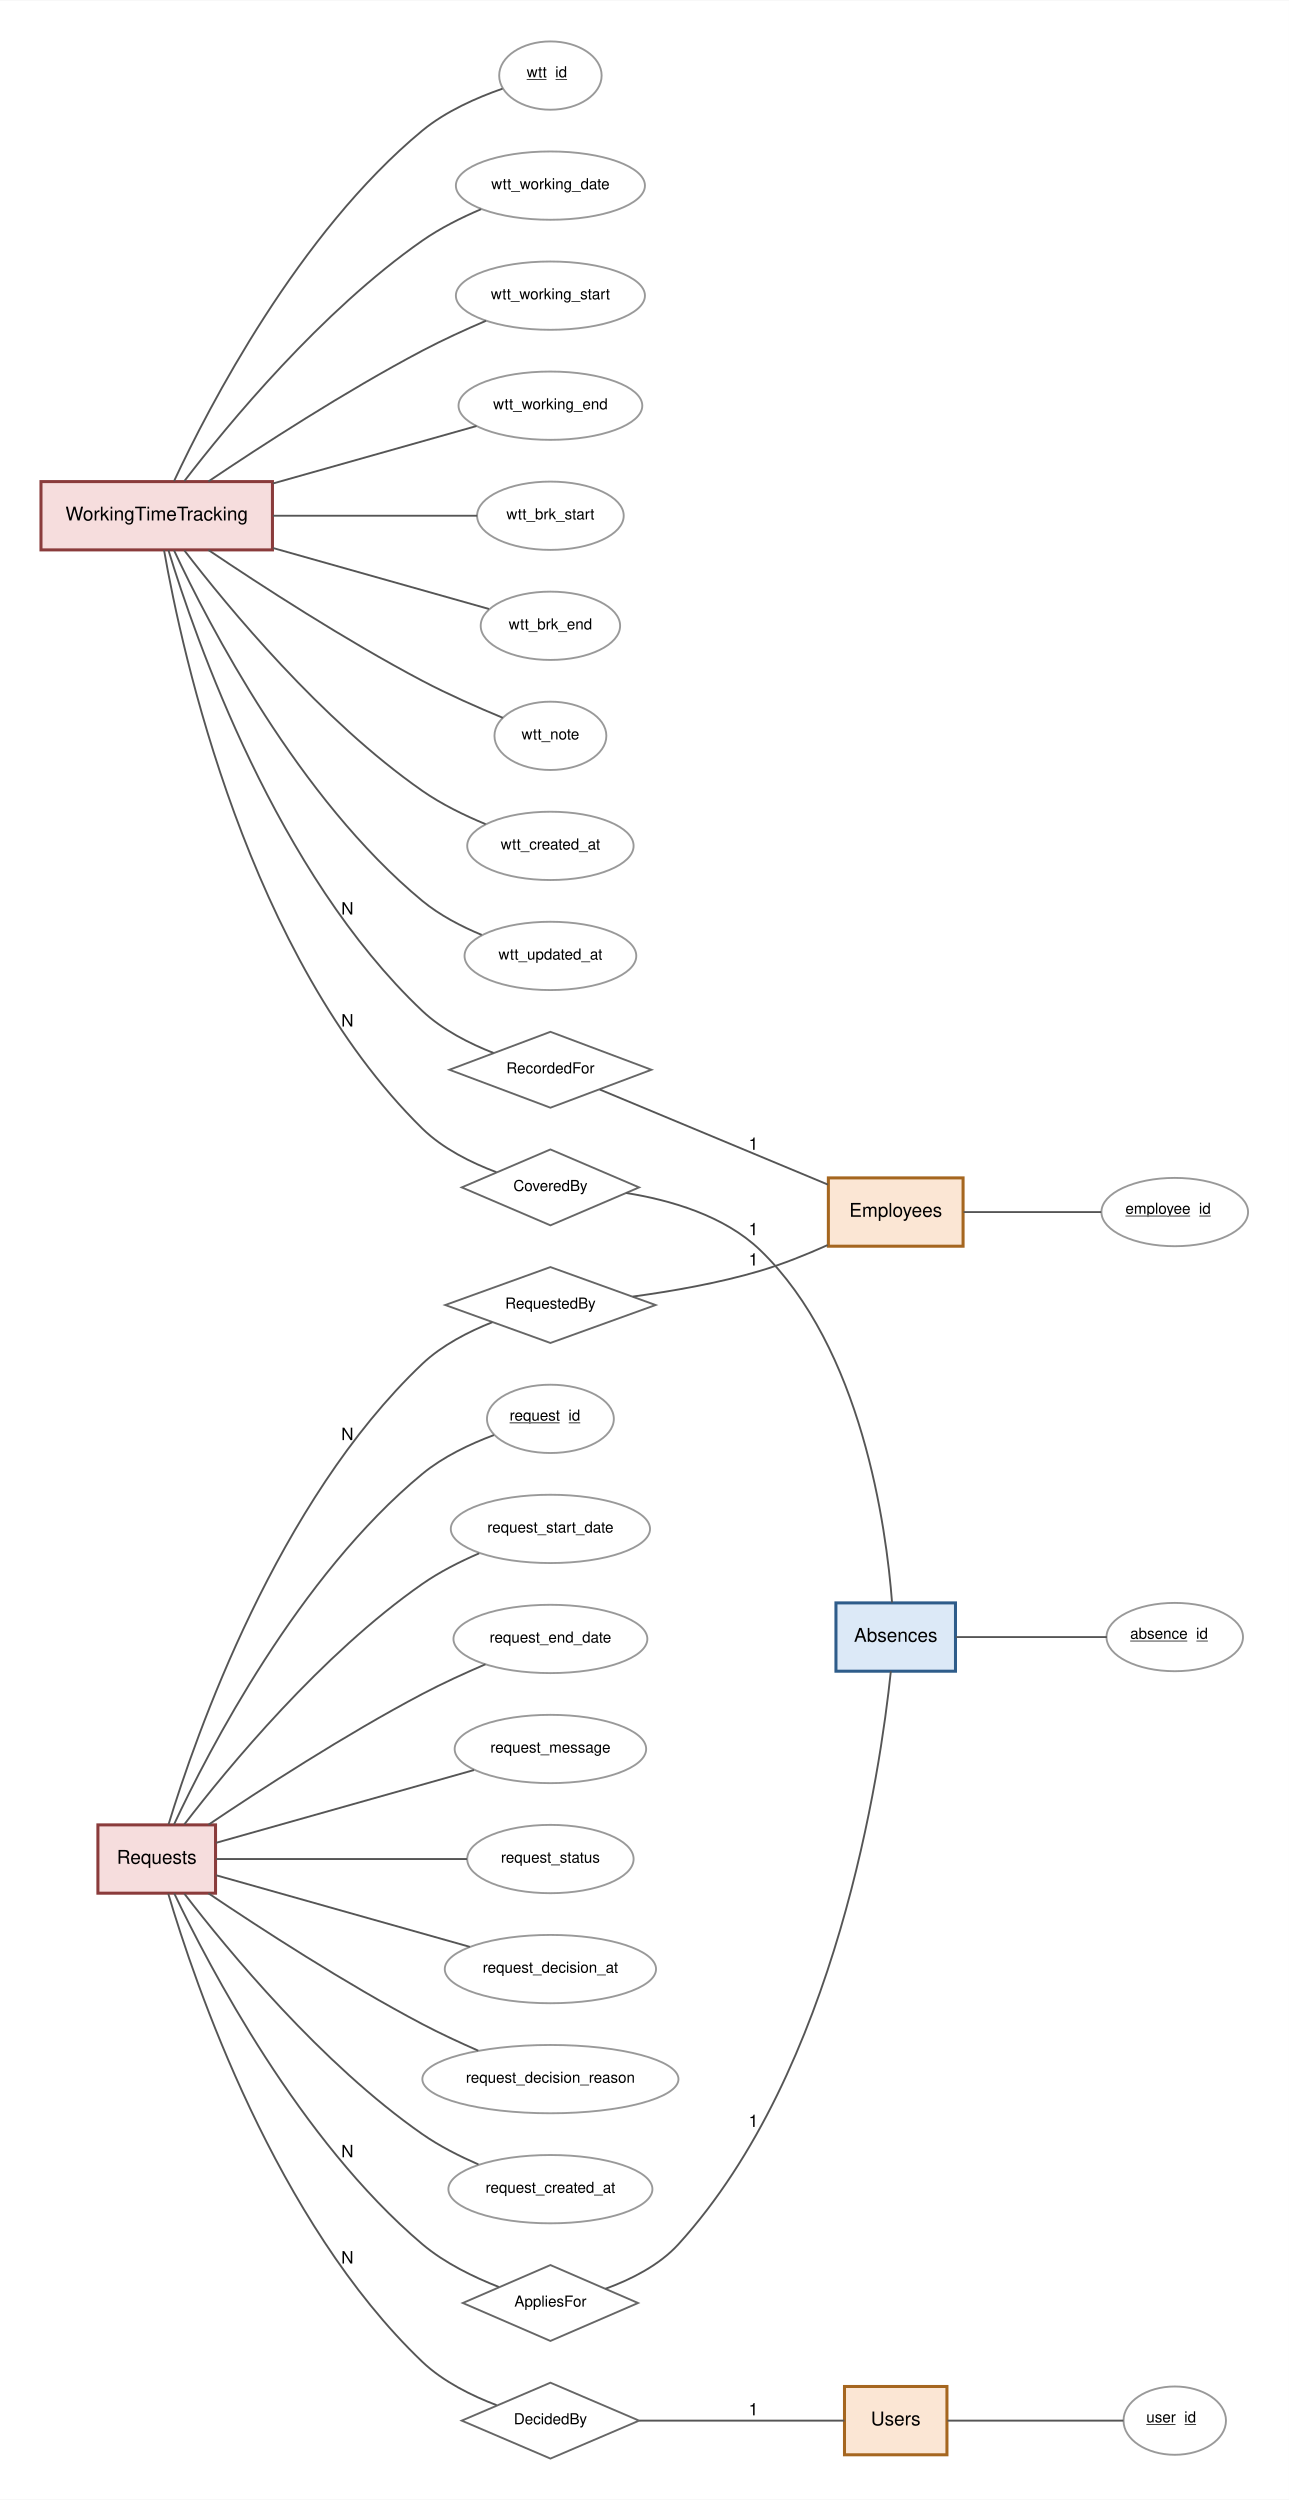
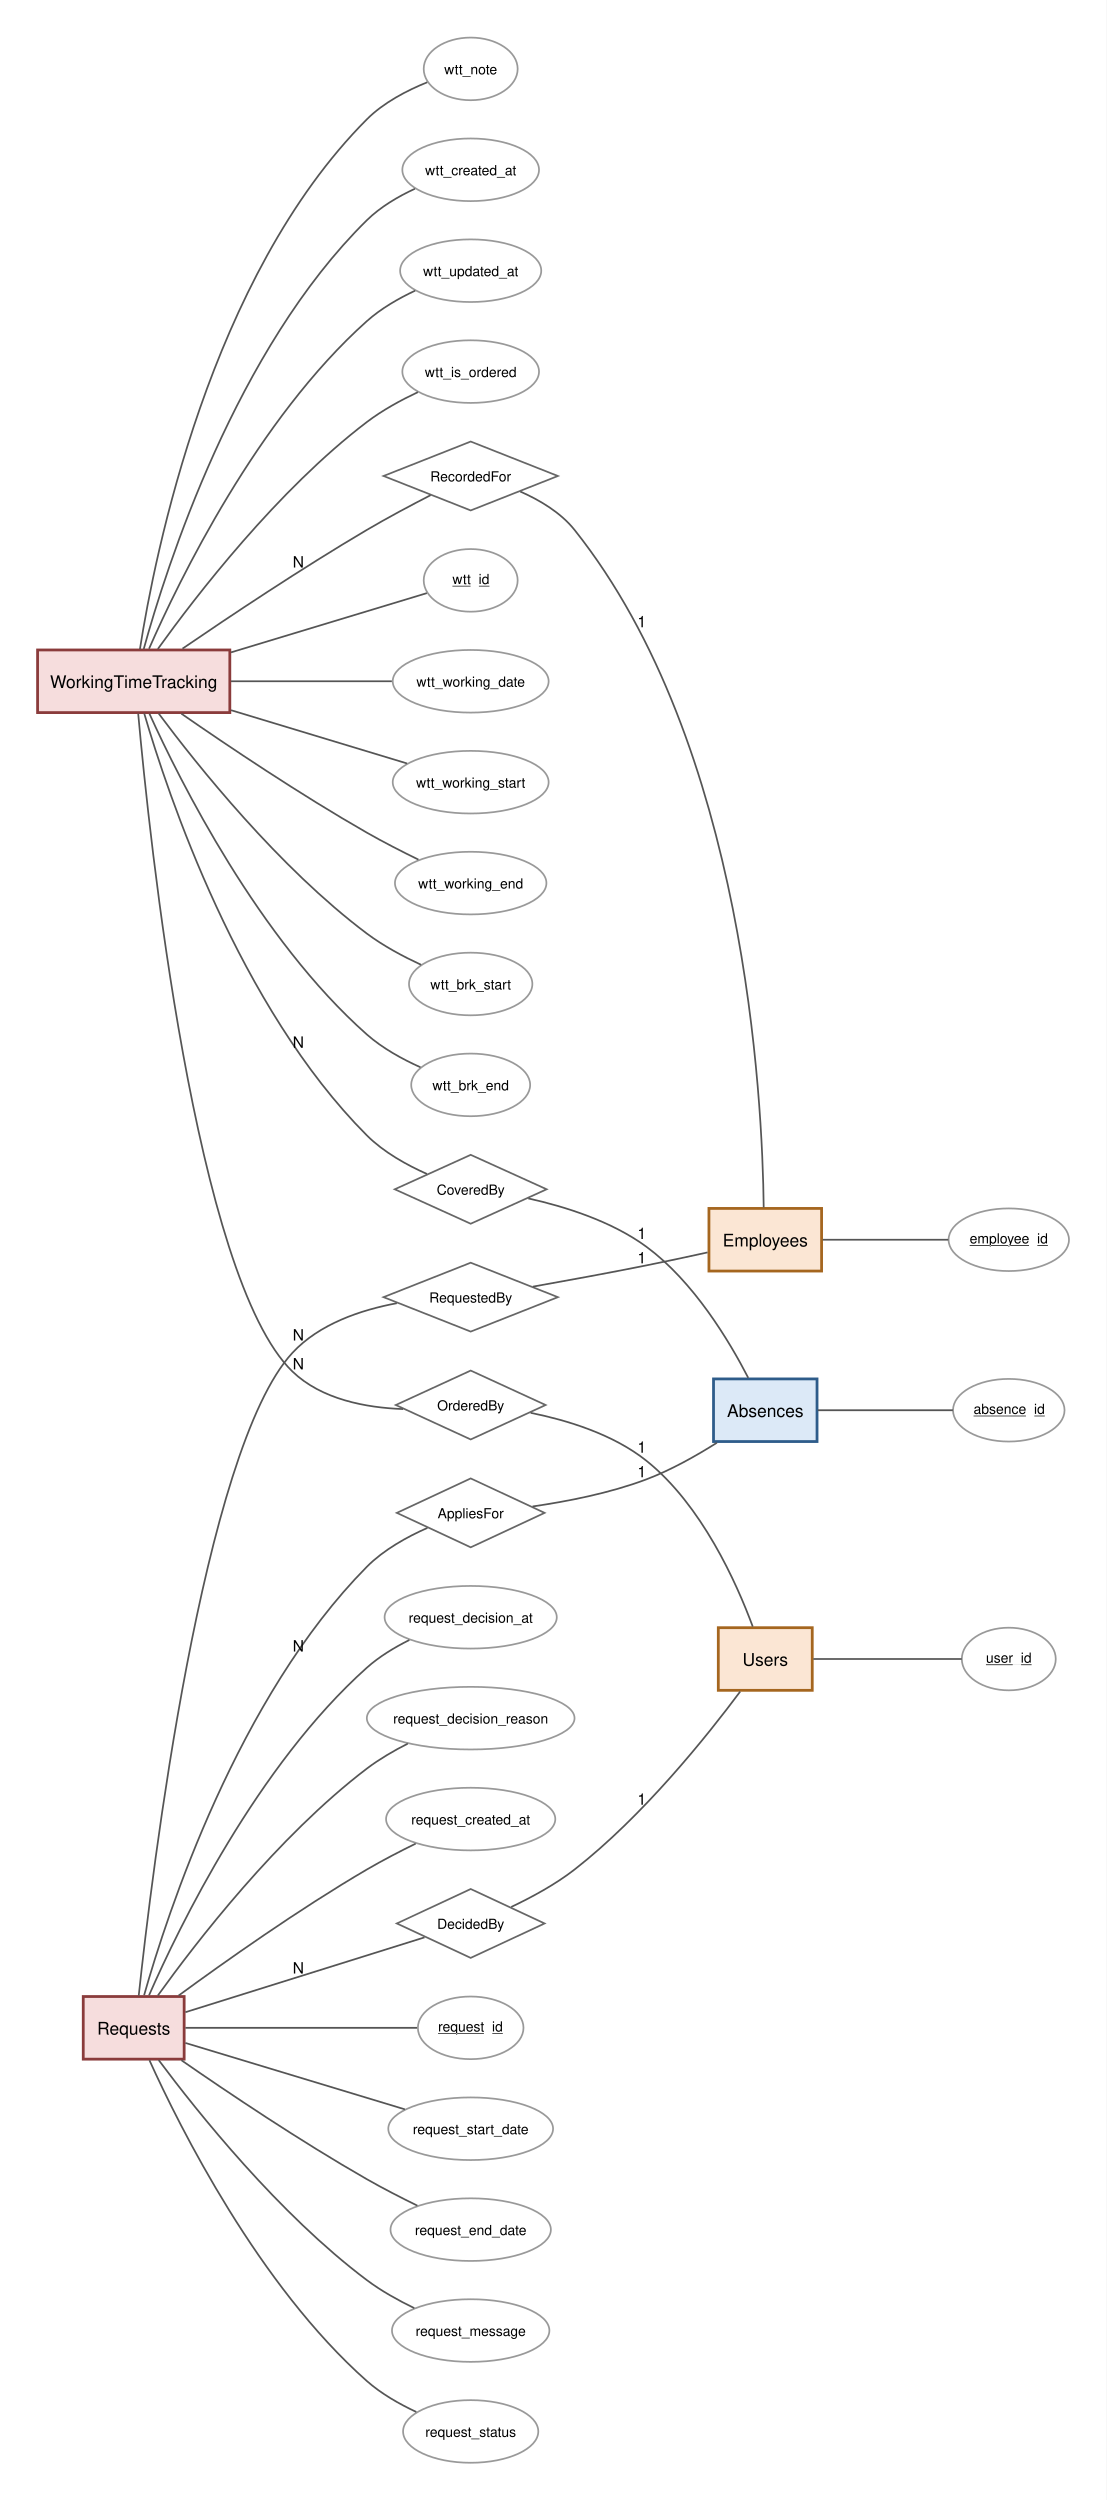
- <svg xmlns="http://www.w3.org/2000/svg" width="679pt" height="1317pt" viewBox="0.00 0.00 679.34 1317.20">
-   <g id="graph0" class="graph" transform="scale(1 1) rotate(0) translate(21.6 1295.6)">
-     <polygon fill="white" stroke="transparent" points="-21.6,21.6 -21.6,-1295.6 657.74,-1295.6 657.74,21.6 -21.6,21.6" />
+ <svg xmlns="http://www.w3.org/2000/svg" width="636pt" height="1437pt" viewBox="0.00 0.00 636.00 1437.00">
+   <g id="graph0" class="graph" transform="scale(1 1) rotate(0) translate(21.6 1415.6)">
+     <polygon fill="white" stroke="none" points="-21.6,21.6 -21.6,-1415.6 614.45,-1415.6 614.45,21.6 -21.6,21.6" />
    <g id="node1" class="node">
-       <polygon fill="#f6dddd" stroke="#8a3b3b" stroke-width="1.6" points="122,-1042 0,-1042 0,-1006 122,-1006 122,-1042" />
-       <text text-anchor="middle" x="61" y="-1021.5" font-family="Helvetica,sans-Serif" font-size="10.00">WorkingTimeTracking</text>
+       <polygon fill="#f6dddd" stroke="#8a3b3b" stroke-width="1.6" points="110.5,-1042 0,-1042 0,-1006 110.5,-1006 110.5,-1042" />
+       <text xml:space="preserve" text-anchor="middle" x="55.25" y="-1020.12" font-family="Helvetica,sans-Serif" font-size="10.00">WorkingTimeTracking</text>
    </g>
    <g id="node2" class="node">
-       <ellipse fill="white" stroke="#999999" cx="268.5" cy="-1256" rx="27" ry="18" />
-       <text text-anchor="start" x="256" y="-1255.1" font-family="Helvetica,sans-Serif" text-decoration="underline" font-size="8.00">wtt_id</text>
+       <ellipse fill="white" stroke="#999999" cx="248.95" cy="-1082" rx="27" ry="18" />
+       <text xml:space="preserve" text-anchor="start" x="238.45" y="-1079.9" font-family="Helvetica,sans-Serif" text-decoration="underline" font-size="8.00">wtt_id</text>
    </g>
    <g id="edge1" class="edge">
-       <path fill="none" stroke="#555555" d="M70.13,-1042.24C88.31,-1081.15 135.82,-1173.11 201,-1227 213.33,-1237.19 229.79,-1244.41 243.25,-1249.09" />
+       <path fill="none" stroke="#555555" d="M111.18,-1040.62C148.36,-1051.87 195.64,-1066.17 223.76,-1074.68" />
    </g>
    <g id="node3" class="node">
-       <ellipse fill="white" stroke="#999999" cx="268.5" cy="-1198" rx="49.83" ry="18" />
-       <text text-anchor="middle" x="268.5" y="-1196.1" font-family="Helvetica,sans-Serif" font-size="8.00">wtt_working_date</text>
+       <ellipse fill="white" stroke="#999999" cx="248.95" cy="-1024" rx="44.81" ry="18" />
+       <text xml:space="preserve" text-anchor="middle" x="248.95" y="-1020.9" font-family="Helvetica,sans-Serif" font-size="8.00">wtt_working_date</text>
    </g>
    <g id="edge2" class="edge">
-       <path fill="none" stroke="#555555" d="M75.56,-1042.27C98.53,-1072.17 147.79,-1131.9 201,-1169 210.4,-1175.56 221.52,-1181.11 231.95,-1185.56" />
+       <path fill="none" stroke="#555555" d="M111.18,-1024C140.5,-1024 176.11,-1024 203.64,-1024" />
    </g>
    <g id="node4" class="node">
-       <ellipse fill="white" stroke="#999999" cx="268.5" cy="-1140" rx="49.83" ry="18" />
-       <text text-anchor="middle" x="268.5" y="-1138.1" font-family="Helvetica,sans-Serif" font-size="8.00">wtt_working_start</text>
+       <ellipse fill="white" stroke="#999999" cx="248.95" cy="-966" rx="44.81" ry="18" />
+       <text xml:space="preserve" text-anchor="middle" x="248.95" y="-962.9" font-family="Helvetica,sans-Serif" font-size="8.00">wtt_working_start</text>
    </g>
    <g id="edge3" class="edge">
-       <path fill="none" stroke="#555555" d="M88.21,-1042.05C115.65,-1060.54 160.33,-1089.56 201,-1111 211.7,-1116.64 223.72,-1122.13 234.58,-1126.78" />
+       <path fill="none" stroke="#555555" d="M111.18,-1007.38C143.71,-997.54 183.98,-985.35 212.37,-976.76" />
    </g>
    <g id="node5" class="node">
-       <ellipse fill="white" stroke="#999999" cx="268.5" cy="-1082" rx="48.43" ry="18" />
-       <text text-anchor="middle" x="268.5" y="-1080.1" font-family="Helvetica,sans-Serif" font-size="8.00">wtt_working_end</text>
+       <ellipse fill="white" stroke="#999999" cx="248.95" cy="-908" rx="43.53" ry="18" />
+       <text xml:space="preserve" text-anchor="middle" x="248.95" y="-904.9" font-family="Helvetica,sans-Serif" font-size="8.00">wtt_working_end</text>
    </g>
    <g id="edge4" class="edge">
-       <path fill="none" stroke="#555555" d="M122.27,-1041.01C156.97,-1050.8 199.52,-1062.81 229.56,-1071.29" />
+       <path fill="none" stroke="#555555" d="M82.66,-1005.37C109.08,-987.05 151.16,-958.76 189.25,-937 198.72,-931.59 209.35,-926.16 218.93,-921.48" />
    </g>
    <g id="node6" class="node">
-       <ellipse fill="white" stroke="#999999" cx="268.5" cy="-1024" rx="38.64" ry="18" />
-       <text text-anchor="middle" x="268.5" y="-1022.1" font-family="Helvetica,sans-Serif" font-size="8.00">wtt_brk_start</text>
+       <ellipse fill="white" stroke="#999999" cx="248.95" cy="-850" rx="35.45" ry="18" />
+       <text xml:space="preserve" text-anchor="middle" x="248.95" y="-846.9" font-family="Helvetica,sans-Serif" font-size="8.00">wtt_brk_start</text>
    </g>
    <g id="edge5" class="edge">
-       <path fill="none" stroke="#555555" d="M122.27,-1024C157.09,-1024 199.81,-1024 229.87,-1024" />
+       <path fill="none" stroke="#555555" d="M69.6,-1005.48C91.75,-975.76 138.7,-916.93 189.25,-879 198.71,-871.91 210.17,-865.79 220.44,-861.03" />
    </g>
    <g id="node7" class="node">
-       <ellipse fill="white" stroke="#999999" cx="268.5" cy="-966" rx="36.74" ry="18" />
-       <text text-anchor="middle" x="268.5" y="-964.1" font-family="Helvetica,sans-Serif" font-size="8.00">wtt_brk_end</text>
+       <ellipse fill="white" stroke="#999999" cx="248.95" cy="-792" rx="34.18" ry="18" />
+       <text xml:space="preserve" text-anchor="middle" x="248.95" y="-788.9" font-family="Helvetica,sans-Serif" font-size="8.00">wtt_brk_end</text>
    </g>
    <g id="edge6" class="edge">
-       <path fill="none" stroke="#555555" d="M122.27,-1006.99C159.57,-996.46 205.95,-983.37 236.11,-974.86" />
+       <path fill="none" stroke="#555555" d="M64.29,-1005.39C81.85,-966.58 127.11,-876.03 189.25,-821 198.18,-813.09 209.67,-806.79 220.1,-802.11" />
    </g>
    <g id="node8" class="node">
-       <ellipse fill="white" stroke="#999999" cx="268.5" cy="-908" rx="29.49" ry="18" />
-       <text text-anchor="middle" x="268.5" y="-906.1" font-family="Helvetica,sans-Serif" font-size="8.00">wtt_note</text>
+       <ellipse fill="white" stroke="#999999" cx="248.95" cy="-1376" rx="27" ry="18" />
+       <text xml:space="preserve" text-anchor="middle" x="248.95" y="-1372.9" font-family="Helvetica,sans-Serif" font-size="8.00">wtt_note</text>
    </g>
    <g id="edge7" class="edge">
-       <path fill="none" stroke="#555555" d="M88.21,-1005.95C115.65,-987.46 160.33,-958.44 201,-937 214.7,-929.77 230.59,-922.8 243.4,-917.5" />
+       <path fill="none" stroke="#555555" d="M58.82,-1042.42C67.27,-1096.49 99.08,-1256.64 189.25,-1347 198.88,-1356.66 212.39,-1363.63 224.01,-1368.32" />
    </g>
    <g id="node9" class="node">
-       <ellipse fill="white" stroke="#999999" cx="268.5" cy="-850" rx="43.85" ry="18" />
-       <text text-anchor="middle" x="268.5" y="-848.1" font-family="Helvetica,sans-Serif" font-size="8.00">wtt_created_at</text>
+       <ellipse fill="white" stroke="#999999" cx="248.95" cy="-1318" rx="39.28" ry="18" />
+       <text xml:space="preserve" text-anchor="middle" x="248.95" y="-1314.9" font-family="Helvetica,sans-Serif" font-size="8.00">wtt_created_at</text>
    </g>
    <g id="edge8" class="edge">
-       <path fill="none" stroke="#555555" d="M75.56,-1005.73C98.53,-975.83 147.79,-916.1 201,-879 211.13,-871.94 223.24,-866.04 234.35,-861.44" />
+       <path fill="none" stroke="#555555" d="M61.02,-1042.55C73.98,-1089.59 114.01,-1215.01 189.25,-1289 197.03,-1296.65 207.23,-1302.64 216.94,-1307.14" />
    </g>
    <g id="node10" class="node">
-       <ellipse fill="white" stroke="#999999" cx="268.5" cy="-792" rx="45.26" ry="18" />
-       <text text-anchor="middle" x="268.5" y="-790.1" font-family="Helvetica,sans-Serif" font-size="8.00">wtt_updated_at</text>
+       <ellipse fill="white" stroke="#999999" cx="248.95" cy="-1260" rx="40.56" ry="18" />
+       <text xml:space="preserve" text-anchor="middle" x="248.95" y="-1256.9" font-family="Helvetica,sans-Serif" font-size="8.00">wtt_updated_at</text>
    </g>
    <g id="edge9" class="edge">
-       <path fill="none" stroke="#555555" d="M70.13,-1005.76C88.31,-966.85 135.82,-874.89 201,-821 210.13,-813.46 221.51,-807.54 232.28,-803.08" />
+       <path fill="none" stroke="#555555" d="M64.06,-1042.68C81.34,-1082.1 126.34,-1174.79 189.25,-1231 197.3,-1238.2 207.46,-1244.04 217.06,-1248.55" />
+     </g>
+     <g id="node11" class="node">
+       <ellipse fill="white" stroke="#999999" cx="248.95" cy="-1202" rx="39.28" ry="18" />
+       <text xml:space="preserve" text-anchor="middle" x="248.95" y="-1198.9" font-family="Helvetica,sans-Serif" font-size="8.00">wtt_is_ordered</text>
+     </g>
+     <g id="edge10" class="edge">
+       <path fill="none" stroke="#555555" d="M69.13,-1042.57C90.97,-1072.99 137.93,-1133.94 189.25,-1173 198.11,-1179.75 208.79,-1185.58 218.6,-1190.2" />
+     </g>
+     <g id="node27" class="node">
+       <polygon fill="white" stroke="#666666" points="248.95,-1161.8 198.84,-1142 248.95,-1122.2 299.06,-1142 248.95,-1161.8" />
+       <text xml:space="preserve" text-anchor="middle" x="248.95" y="-1138.9" font-family="Helvetica,sans-Serif" font-size="8.00">RecordedFor</text>
+     </g>
+     <g id="edge22" class="edge">
+       <path fill="none" stroke="#555555" d="M83.29,-1042.76C109.83,-1060.91 151.69,-1088.86 189.25,-1111 201.16,-1118.02 214.81,-1125.27 225.94,-1130.99" />
+       <text xml:space="preserve" text-anchor="middle" x="149.88" y="-1089.38" font-family="Helvetica,sans-Serif" font-size="9.00">N</text>
+     </g>
+     <g id="node28" class="node">
+       <polygon fill="white" stroke="#666666" points="248.95,-751.8 205.3,-732 248.95,-712.2 292.6,-732 248.95,-751.8" />
+       <text xml:space="preserve" text-anchor="middle" x="248.95" y="-728.9" font-family="Helvetica,sans-Serif" font-size="8.00">CoveredBy</text>
+     </g>
+     <g id="edge24" class="edge">
+       <path fill="none" stroke="#555555" d="M61.31,-1005.5C74.81,-959.16 115.77,-836.6 189.25,-763 198.94,-753.29 212.31,-745.91 223.84,-740.79" />
+       <text xml:space="preserve" text-anchor="middle" x="149.88" y="-813.31" font-family="Helvetica,sans-Serif" font-size="9.00">N</text>
+     </g>
+     <g id="node29" class="node">
+       <polygon fill="white" stroke="#666666" points="248.95,-627.8 205.89,-608 248.95,-588.2 292.01,-608 248.95,-627.8" />
+       <text xml:space="preserve" text-anchor="middle" x="248.95" y="-604.9" font-family="Helvetica,sans-Serif" font-size="8.00">OrderedBy</text>
+     </g>
+     <g id="edge26" class="edge">
+       <path fill="none" stroke="#555555" d="M57.83,-1005.39C64.24,-934.28 90.7,-681.07 146.5,-627.25 163.15,-611.2 188.78,-606.43 210.11,-605.66" />
+       <text xml:space="preserve" text-anchor="middle" x="149.88" y="-628.45" font-family="Helvetica,sans-Serif" font-size="9.00">N</text>
+     </g>
+     <g id="node12" class="node">
+       <polygon fill="#f6dddd" stroke="#8a3b3b" stroke-width="1.6" points="84.25,-268 26.25,-268 26.25,-232 84.25,-232 84.25,-268" />
+       <text xml:space="preserve" text-anchor="middle" x="55.25" y="-246.12" font-family="Helvetica,sans-Serif" font-size="10.00">Requests</text>
+     </g>
+     <g id="node13" class="node">
+       <ellipse fill="white" stroke="#999999" cx="248.95" cy="-250" rx="30.35" ry="18" />
+       <text xml:space="preserve" text-anchor="start" x="230.2" y="-247.9" font-family="Helvetica,sans-Serif" text-decoration="underline" font-size="8.00">request_id</text>
+     </g>
+     <g id="edge11" class="edge">
+       <path fill="none" stroke="#555555" d="M84.95,-250C120.78,-250 181.75,-250 218.11,-250" />
+     </g>
+     <g id="node14" class="node">
+       <ellipse fill="white" stroke="#999999" cx="248.95" cy="-192" rx="47.36" ry="18" />
+       <text xml:space="preserve" text-anchor="middle" x="248.95" y="-188.9" font-family="Helvetica,sans-Serif" font-size="8.00">request_start_date</text>
+     </g>
+     <g id="edge12" class="edge">
+       <path fill="none" stroke="#555555" d="M84.95,-241.32C118.58,-231.14 174.38,-214.26 211.16,-203.13" />
+     </g>
+     <g id="node15" class="node">
+       <ellipse fill="white" stroke="#999999" cx="248.95" cy="-134" rx="46.09" ry="18" />
+       <text xml:space="preserve" text-anchor="middle" x="248.95" y="-130.9" font-family="Helvetica,sans-Serif" font-size="8.00">request_end_date</text>
+     </g>
+     <g id="edge13" class="edge">
+       <path fill="none" stroke="#555555" d="M82.66,-231.37C109.08,-213.05 151.16,-184.76 189.25,-163 198.53,-157.7 208.91,-152.38 218.33,-147.77" />
+     </g>
+     <g id="node16" class="node">
+       <ellipse fill="white" stroke="#999999" cx="248.95" cy="-76" rx="45.24" ry="18" />
+       <text xml:space="preserve" text-anchor="middle" x="248.95" y="-72.9" font-family="Helvetica,sans-Serif" font-size="8.00">request_message</text>
+     </g>
+     <g id="edge14" class="edge">
+       <path fill="none" stroke="#555555" d="M69.6,-231.48C91.75,-201.76 138.7,-142.93 189.25,-105 197.52,-98.79 207.33,-93.33 216.54,-88.88" />
+     </g>
+     <g id="node17" class="node">
+       <ellipse fill="white" stroke="#999999" cx="248.95" cy="-18" rx="38.86" ry="18" />
+       <text xml:space="preserve" text-anchor="middle" x="248.95" y="-14.9" font-family="Helvetica,sans-Serif" font-size="8.00">request_status</text>
+     </g>
+     <g id="edge15" class="edge">
+       <path fill="none" stroke="#555555" d="M64.29,-231.39C81.85,-192.58 127.11,-102.03 189.25,-47 197.5,-39.69 207.93,-33.76 217.7,-29.2" />
+     </g>
+     <g id="node18" class="node">
+       <ellipse fill="white" stroke="#999999" cx="248.95" cy="-486" rx="49.49" ry="18" />
+       <text xml:space="preserve" text-anchor="middle" x="248.95" y="-482.9" font-family="Helvetica,sans-Serif" font-size="8.00">request_decision_at</text>
+     </g>
+     <g id="edge16" class="edge">
+       <path fill="none" stroke="#555555" d="M64.06,-268.68C81.34,-308.1 126.34,-400.79 189.25,-457 196.37,-463.36 205.14,-468.67 213.7,-472.93" />
+     </g>
+     <g id="node19" class="node">
+       <ellipse fill="white" stroke="#999999" cx="248.95" cy="-428" rx="59.7" ry="18" />
+       <text xml:space="preserve" text-anchor="middle" x="248.95" y="-424.9" font-family="Helvetica,sans-Serif" font-size="8.00">request_decision_reason</text>
+     </g>
+     <g id="edge17" class="edge">
+       <path fill="none" stroke="#555555" d="M69.13,-268.57C90.97,-298.99 137.93,-359.94 189.25,-399 196.4,-404.44 204.72,-409.28 212.82,-413.38" />
+     </g>
+     <g id="node20" class="node">
+       <ellipse fill="white" stroke="#999999" cx="248.95" cy="-370" rx="48.64" ry="18" />
+       <text xml:space="preserve" text-anchor="middle" x="248.95" y="-366.9" font-family="Helvetica,sans-Serif" font-size="8.00">request_created_at</text>
+     </g>
+     <g id="edge18" class="edge">
+       <path fill="none" stroke="#555555" d="M81.05,-268.54C107.26,-287.75 150.13,-318.11 189.25,-341 198.18,-346.22 208.18,-351.4 217.35,-355.9" />
+     </g>
+     <g id="node30" class="node">
+       <polygon fill="white" stroke="#666666" points="248.95,-689.8 198.84,-670 248.95,-650.2 299.06,-670 248.95,-689.8" />
+       <text xml:space="preserve" text-anchor="middle" x="248.95" y="-666.9" font-family="Helvetica,sans-Serif" font-size="8.00">RequestedBy</text>
+     </g>
+     <g id="edge28" class="edge">
+       <path fill="none" stroke="#555555" d="M58.14,-268.49C65.58,-337.99 95.05,-582.43 146.5,-638 161.87,-654.6 185.76,-662.64 206.5,-666.51" />
+       <text xml:space="preserve" text-anchor="middle" x="149.88" y="-645.05" font-family="Helvetica,sans-Serif" font-size="9.00">N</text>
+     </g>
+     <g id="node31" class="node">
+       <polygon fill="white" stroke="#666666" points="248.95,-565.8 206.48,-546 248.95,-526.2 291.42,-546 248.95,-565.8" />
+       <text xml:space="preserve" text-anchor="middle" x="248.95" y="-542.9" font-family="Helvetica,sans-Serif" font-size="8.00">AppliesFor</text>
+     </g>
+     <g id="edge30" class="edge">
+       <path fill="none" stroke="#555555" d="M61.24,-268.78C74.58,-315.79 115.2,-440.18 189.25,-515 198.98,-524.83 212.49,-532.26 224.09,-537.37" />
+       <text xml:space="preserve" text-anchor="middle" x="149.88" y="-466.3" font-family="Helvetica,sans-Serif" font-size="9.00">N</text>
+     </g>
+     <g id="node32" class="node">
+       <polygon fill="white" stroke="#666666" points="248.95,-329.8 206.48,-310 248.95,-290.2 291.42,-310 248.95,-329.8" />
+       <text xml:space="preserve" text-anchor="middle" x="248.95" y="-306.9" font-family="Helvetica,sans-Serif" font-size="8.00">DecidedBy</text>
+     </g>
+     <g id="edge32" class="edge">
+       <path fill="none" stroke="#555555" d="M84.95,-258.98C122.24,-270.65 186.77,-290.85 222.43,-302.01" />
+       <text xml:space="preserve" text-anchor="middle" x="149.88" y="-281.2" font-family="Helvetica,sans-Serif" font-size="9.00">N</text>
+     </g>
+     <g id="node21" class="node">
+       <polygon fill="#dce9f7" stroke="#2e5c8a" stroke-width="1.6" points="448.03,-623 388.53,-623 388.53,-587 448.03,-587 448.03,-623" />
+       <text xml:space="preserve" text-anchor="middle" x="418.28" y="-601.12" font-family="Helvetica,sans-Serif" font-size="10.00">Absences</text>
+     </g>
+     <g id="node22" class="node">
+       <ellipse fill="white" stroke="#999999" cx="558.25" cy="-605" rx="32.05" ry="18" />
+       <text xml:space="preserve" text-anchor="start" x="538" y="-602.9" font-family="Helvetica,sans-Serif" text-decoration="underline" font-size="8.00">absence_id</text>
+     </g>
+     <g id="edge19" class="edge">
+       <path fill="none" stroke="#555555" d="M448.54,-605C471.32,-605 502.87,-605 526.12,-605" />
+     </g>
+     <g id="node23" class="node">
+       <polygon fill="#fbe6d4" stroke="#a5661f" stroke-width="1.6" points="450.65,-721 385.9,-721 385.9,-685 450.65,-685 450.65,-721" />
+       <text xml:space="preserve" text-anchor="middle" x="418.28" y="-699.12" font-family="Helvetica,sans-Serif" font-size="10.00">Employees</text>
+     </g>
+     <g id="node24" class="node">
+       <ellipse fill="white" stroke="#999999" cx="558.25" cy="-703" rx="34.6" ry="18" />
+       <text xml:space="preserve" text-anchor="start" x="535.75" y="-700.9" font-family="Helvetica,sans-Serif" text-decoration="underline" font-size="8.00">employee_id</text>
+     </g>
+     <g id="edge20" class="edge">
+       <path fill="none" stroke="#555555" d="M451.28,-703C472.93,-703 501.49,-703 523.5,-703" />
+     </g>
+     <g id="node25" class="node">
+       <polygon fill="#fbe6d4" stroke="#a5661f" stroke-width="1.6" points="445.28,-480 391.28,-480 391.28,-444 445.28,-444 445.28,-480" />
+       <text xml:space="preserve" text-anchor="middle" x="418.28" y="-458.12" font-family="Helvetica,sans-Serif" font-size="10.00">Users</text>
    </g>
    <g id="node26" class="node">
-       <polygon fill="white" stroke="#666666" points="268.5,-752 215.26,-732 268.5,-712 321.74,-732 268.5,-752" />
-       <text text-anchor="middle" x="268.5" y="-730.1" font-family="Helvetica,sans-Serif" font-size="8.00">RecordedFor</text>
+       <ellipse fill="white" stroke="#999999" cx="558.25" cy="-462" rx="27" ry="18" />
+       <text xml:space="preserve" text-anchor="start" x="545.13" y="-459.9" font-family="Helvetica,sans-Serif" text-decoration="underline" font-size="8.00">user_id</text>
    </g>
    <g id="edge21" class="edge">
-       <path fill="none" stroke="#555555" d="M67.14,-1005.99C81.17,-959.77 124.31,-835.44 201,-763 211.56,-753.03 225.9,-745.79 238.56,-740.83" />
-       <text text-anchor="middle" x="161.5" y="-813.8" font-family="Helvetica,sans-Serif" font-size="9.00">N</text>
-     </g>
-     <g id="node27" class="node">
-       <polygon fill="white" stroke="#666666" points="268.5,-690 221.76,-670 268.5,-650 315.24,-670 268.5,-690" />
-       <text text-anchor="middle" x="268.5" y="-668.1" font-family="Helvetica,sans-Serif" font-size="8.00">CoveredBy</text>
+       <path fill="none" stroke="#555555" d="M445.88,-462C470.47,-462 506.79,-462 531.2,-462" />
    </g>
    <g id="edge23" class="edge">
-       <path fill="none" stroke="#555555" d="M64.85,-1005.93C74.26,-952.15 109.09,-791.25 201,-701 211.82,-690.38 226.95,-682.93 240.04,-678.01" />
-       <text text-anchor="middle" x="161.5" y="-754.8" font-family="Helvetica,sans-Serif" font-size="9.00">N</text>
-     </g>
-     <g id="node11" class="node">
-       <polygon fill="#f6dddd" stroke="#8a3b3b" stroke-width="1.6" points="92,-334 30,-334 30,-298 92,-298 92,-334" />
-       <text text-anchor="middle" x="61" y="-313.5" font-family="Helvetica,sans-Serif" font-size="10.00">Requests</text>
-     </g>
-     <g id="node12" class="node">
-       <ellipse fill="white" stroke="#999999" cx="268.5" cy="-548" rx="33.43" ry="18" />
-       <text text-anchor="start" x="247" y="-547.1" font-family="Helvetica,sans-Serif" text-decoration="underline" font-size="8.00">request_id</text>
-     </g>
-     <g id="edge10" class="edge">
-       <path fill="none" stroke="#555555" d="M70.13,-334.24C88.31,-373.15 135.82,-465.11 201,-519 211.97,-528.07 226.21,-534.78 238.7,-539.45" />
-     </g>
-     <g id="node13" class="node">
-       <ellipse fill="white" stroke="#999999" cx="268.5" cy="-490" rx="52.51" ry="18" />
-       <text text-anchor="middle" x="268.5" y="-488.1" font-family="Helvetica,sans-Serif" font-size="8.00">request_start_date</text>
-     </g>
-     <g id="edge11" class="edge">
-       <path fill="none" stroke="#555555" d="M75.56,-334.27C98.53,-364.17 147.79,-423.9 201,-461 210.09,-467.34 220.79,-472.75 230.92,-477.11" />
-     </g>
-     <g id="node14" class="node">
-       <ellipse fill="white" stroke="#999999" cx="268.5" cy="-432" rx="51.1" ry="18" />
-       <text text-anchor="middle" x="268.5" y="-430.1" font-family="Helvetica,sans-Serif" font-size="8.00">request_end_date</text>
-     </g>
-     <g id="edge12" class="edge">
-       <path fill="none" stroke="#555555" d="M88.21,-334.05C115.65,-352.54 160.33,-381.56 201,-403 211.58,-408.58 223.47,-414.01 234.24,-418.64" />
-     </g>
-     <g id="node15" class="node">
-       <ellipse fill="white" stroke="#999999" cx="268.5" cy="-374" rx="50.47" ry="18" />
-       <text text-anchor="middle" x="268.5" y="-372.1" font-family="Helvetica,sans-Serif" font-size="8.00">request_message</text>
-     </g>
-     <g id="edge13" class="edge">
-       <path fill="none" stroke="#555555" d="M92.32,-324.56C128.38,-334.74 188.66,-351.75 228.25,-362.92" />
-     </g>
-     <g id="node16" class="node">
-       <ellipse fill="white" stroke="#999999" cx="268.5" cy="-316" rx="43.85" ry="18" />
-       <text text-anchor="middle" x="268.5" y="-314.1" font-family="Helvetica,sans-Serif" font-size="8.00">request_status</text>
-     </g>
-     <g id="edge14" class="edge">
-       <path fill="none" stroke="#555555" d="M92.32,-316C127.27,-316 184.95,-316 224.52,-316" />
-     </g>
-     <g id="node17" class="node">
-       <ellipse fill="white" stroke="#999999" cx="268.5" cy="-258" rx="55.68" ry="18" />
-       <text text-anchor="middle" x="268.5" y="-256.1" font-family="Helvetica,sans-Serif" font-size="8.00">request_decision_at</text>
-     </g>
-     <g id="edge15" class="edge">
-       <path fill="none" stroke="#555555" d="M92.32,-307.44C127.71,-297.45 186.43,-280.88 226.03,-269.71" />
-     </g>
-     <g id="node18" class="node">
-       <ellipse fill="white" stroke="#999999" cx="268.5" cy="-200" rx="67.5" ry="18" />
-       <text text-anchor="middle" x="268.5" y="-198.1" font-family="Helvetica,sans-Serif" font-size="8.00">request_decision_reason</text>
-     </g>
-     <g id="edge16" class="edge">
-       <path fill="none" stroke="#555555" d="M88.21,-297.95C115.65,-279.46 160.33,-250.44 201,-229 210.36,-224.07 220.74,-219.25 230.45,-215" />
-     </g>
-     <g id="node19" class="node">
-       <ellipse fill="white" stroke="#999999" cx="268.5" cy="-142" rx="53.77" ry="18" />
-       <text text-anchor="middle" x="268.5" y="-140.1" font-family="Helvetica,sans-Serif" font-size="8.00">request_created_at</text>
-     </g>
-     <g id="edge17" class="edge">
-       <path fill="none" stroke="#555555" d="M75.56,-297.73C98.53,-267.83 147.79,-208.1 201,-171 209.99,-164.73 220.55,-159.38 230.57,-155.03" />
-     </g>
-     <g id="node28" class="node">
-       <polygon fill="white" stroke="#666666" points="268.5,-628 213.07,-608 268.5,-588 323.93,-608 268.5,-628" />
-       <text text-anchor="middle" x="268.5" y="-606.1" font-family="Helvetica,sans-Serif" font-size="8.00">RequestedBy</text>
+       <path fill="none" stroke="#555555" d="M277.44,-1133.06C288.59,-1128.16 300.68,-1121.01 308.65,-1111 406.83,-987.72 416.72,-783.74 417.37,-721.56" />
+       <text xml:space="preserve" text-anchor="middle" x="347.28" y="-1055.06" font-family="Helvetica,sans-Serif" font-size="9.00">1</text>
    </g>
    <g id="edge25" class="edge">
-       <path fill="none" stroke="#555555" d="M67.26,-334.33C81.44,-380.78 124.63,-504.59 201,-577 211.35,-586.82 225.38,-593.98 237.87,-598.93" />
-       <text text-anchor="middle" x="161.5" y="-536.8" font-family="Helvetica,sans-Serif" font-size="9.00">N</text>
-     </g>
-     <g id="node29" class="node">
-       <polygon fill="white" stroke="#666666" points="268.5,-102 222.32,-82 268.5,-62 314.68,-82 268.5,-102" />
-       <text text-anchor="middle" x="268.5" y="-80.1" font-family="Helvetica,sans-Serif" font-size="8.00">AppliesFor</text>
+       <path fill="none" stroke="#555555" d="M282.05,-726.75C302.92,-722.11 329.88,-713.72 349.9,-699 377.08,-679.02 397.6,-644.78 408.5,-623.6" />
+       <text xml:space="preserve" text-anchor="middle" x="347.28" y="-703.42" font-family="Helvetica,sans-Serif" font-size="9.00">1</text>
    </g>
    <g id="edge27" class="edge">
-       <path fill="none" stroke="#555555" d="M70.24,-297.88C88.62,-259.22 136.5,-167.7 201,-113 212.76,-103.03 228.25,-95.56 241.33,-90.45" />
-       <text text-anchor="middle" x="161.5" y="-158.8" font-family="Helvetica,sans-Serif" font-size="9.00">N</text>
-     </g>
-     <g id="node30" class="node">
-       <polygon fill="white" stroke="#666666" points="268.5,-40 221.76,-20 268.5,0 315.24,-20 268.5,-40" />
-       <text text-anchor="middle" x="268.5" y="-18.1" font-family="Helvetica,sans-Serif" font-size="8.00">DecidedBy</text>
+       <path fill="none" stroke="#555555" d="M283.41,-603.5C304.33,-599.28 330.82,-591.23 349.9,-576 381.71,-550.62 401.74,-505.84 411.08,-480.62" />
+       <text xml:space="preserve" text-anchor="middle" x="347.28" y="-580.57" font-family="Helvetica,sans-Serif" font-size="9.00">1</text>
    </g>
    <g id="edge29" class="edge">
-       <path fill="none" stroke="#555555" d="M67.08,-297.74C80.96,-250.84 123.76,-124.7 201,-51 211.97,-40.54 227.11,-33.1 240.17,-28.14" />
-       <text text-anchor="middle" x="161.5" y="-102.8" font-family="Helvetica,sans-Serif" font-size="9.00">N</text>
-     </g>
-     <g id="node20" class="node">
-       <polygon fill="#dce9f7" stroke="#2e5c8a" stroke-width="1.6" points="482,-451 419,-451 419,-415 482,-415 482,-451" />
-       <text text-anchor="middle" x="450.5" y="-430.5" font-family="Helvetica,sans-Serif" font-size="10.00">Absences</text>
-     </g>
-     <g id="node21" class="node">
-       <ellipse fill="white" stroke="#999999" cx="597.57" cy="-433" rx="35.97" ry="18" />
-       <text text-anchor="start" x="574.07" y="-432.1" font-family="Helvetica,sans-Serif" text-decoration="underline" font-size="8.00">absence_id</text>
-     </g>
-     <g id="edge18" class="edge">
-       <path fill="none" stroke="#555555" d="M482.27,-433C505.55,-433 537.56,-433 561.78,-433" />
-     </g>
-     <g id="node22" class="node">
-       <polygon fill="#fbe6d4" stroke="#a5661f" stroke-width="1.6" points="486,-675 415,-675 415,-639 486,-639 486,-675" />
-       <text text-anchor="middle" x="450.5" y="-654.5" font-family="Helvetica,sans-Serif" font-size="10.00">Employees</text>
-     </g>
-     <g id="node23" class="node">
-       <ellipse fill="white" stroke="#999999" cx="597.57" cy="-657" rx="38.64" ry="18" />
-       <text text-anchor="start" x="571.57" y="-656.1" font-family="Helvetica,sans-Serif" text-decoration="underline" font-size="8.00">employee_id</text>
-     </g>
-     <g id="edge19" class="edge">
-       <path fill="none" stroke="#555555" d="M486.25,-657C508.13,-657 536.37,-657 558.8,-657" />
-     </g>
-     <g id="node24" class="node">
-       <polygon fill="#fbe6d4" stroke="#a5661f" stroke-width="1.6" points="477.5,-38 423.5,-38 423.5,-2 477.5,-2 477.5,-38" />
-       <text text-anchor="middle" x="450.5" y="-17.5" font-family="Helvetica,sans-Serif" font-size="10.00">Users</text>
-     </g>
-     <g id="node25" class="node">
-       <ellipse fill="white" stroke="#999999" cx="597.57" cy="-20" rx="27" ry="18" />
-       <text text-anchor="start" x="582.57" y="-19.1" font-family="Helvetica,sans-Serif" text-decoration="underline" font-size="8.00">user_id</text>
-     </g>
-     <g id="edge20" class="edge">
-       <path fill="none" stroke="#555555" d="M477.77,-20C504.06,-20 544.27,-20 570.5,-20" />
-     </g>
-     <g id="edge22" class="edge">
-       <path fill="none" stroke="#555555" d="M294.53,-721.57C325.83,-708.53 379.57,-686.14 414.82,-671.45" />
-       <text text-anchor="middle" x="375.5" y="-689.8" font-family="Helvetica,sans-Serif" font-size="9.00">1</text>
-     </g>
-     <g id="edge24" class="edge">
-       <path fill="none" stroke="#555555" d="M308.38,-667.05C331.58,-663.36 360.1,-655.16 379,-637 432.77,-585.34 445.55,-490.72 448.57,-451.15" />
-       <text text-anchor="middle" x="375.5" y="-644.8" font-family="Helvetica,sans-Serif" font-size="9.00">1</text>
-     </g>
-     <g id="edge26" class="edge">
-       <path fill="none" stroke="#555555" d="M311.92,-612.45C332.45,-615.24 357.3,-619.56 379,-626 390.92,-629.54 403.48,-634.6 414.65,-639.61" />
-       <text text-anchor="middle" x="375.5" y="-628.8" font-family="Helvetica,sans-Serif" font-size="9.00">1</text>
-     </g>
-     <g id="edge28" class="edge">
-       <path fill="none" stroke="#555555" d="M297.49,-89.49C310.72,-94.3 325.8,-101.78 336,-113 419.46,-204.82 442.41,-362 447.93,-414.97" />
-       <text text-anchor="middle" x="375.5" y="-174.8" font-family="Helvetica,sans-Serif" font-size="9.00">1</text>
-     </g>
-     <g id="edge30" class="edge">
-       <path fill="none" stroke="#555555" d="M315.39,-20C349.66,-20 395.26,-20 423.48,-20" />
-       <text text-anchor="middle" x="375.5" y="-22.8" font-family="Helvetica,sans-Serif" font-size="9.00">1</text>
+       <path fill="none" stroke="#555555" d="M284.7,-676.04C303.95,-679.46 328.28,-683.91 349.9,-688.25 361.41,-690.56 373.98,-693.26 385.11,-695.72" />
+       <text xml:space="preserve" text-anchor="middle" x="347.28" y="-689.45" font-family="Helvetica,sans-Serif" font-size="9.00">1</text>
+     </g>
+     <g id="edge31" class="edge">
+       <path fill="none" stroke="#555555" d="M284.52,-549.69C304.15,-552.51 328.91,-557.31 349.9,-565.25 364,-570.58 378.54,-578.77 390.49,-586.32" />
+       <text xml:space="preserve" text-anchor="middle" x="347.28" y="-566.45" font-family="Helvetica,sans-Serif" font-size="9.00">1</text>
+     </g>
+     <g id="edge33" class="edge">
+       <path fill="none" stroke="#555555" d="M272.25,-319.48C283.71,-324.91 297.57,-332.35 308.65,-341 348.05,-371.74 384.89,-417.81 403.88,-443.32" />
+       <text xml:space="preserve" text-anchor="middle" x="347.28" y="-378.25" font-family="Helvetica,sans-Serif" font-size="9.00">1</text>
    </g>
  </g>
</svg>
